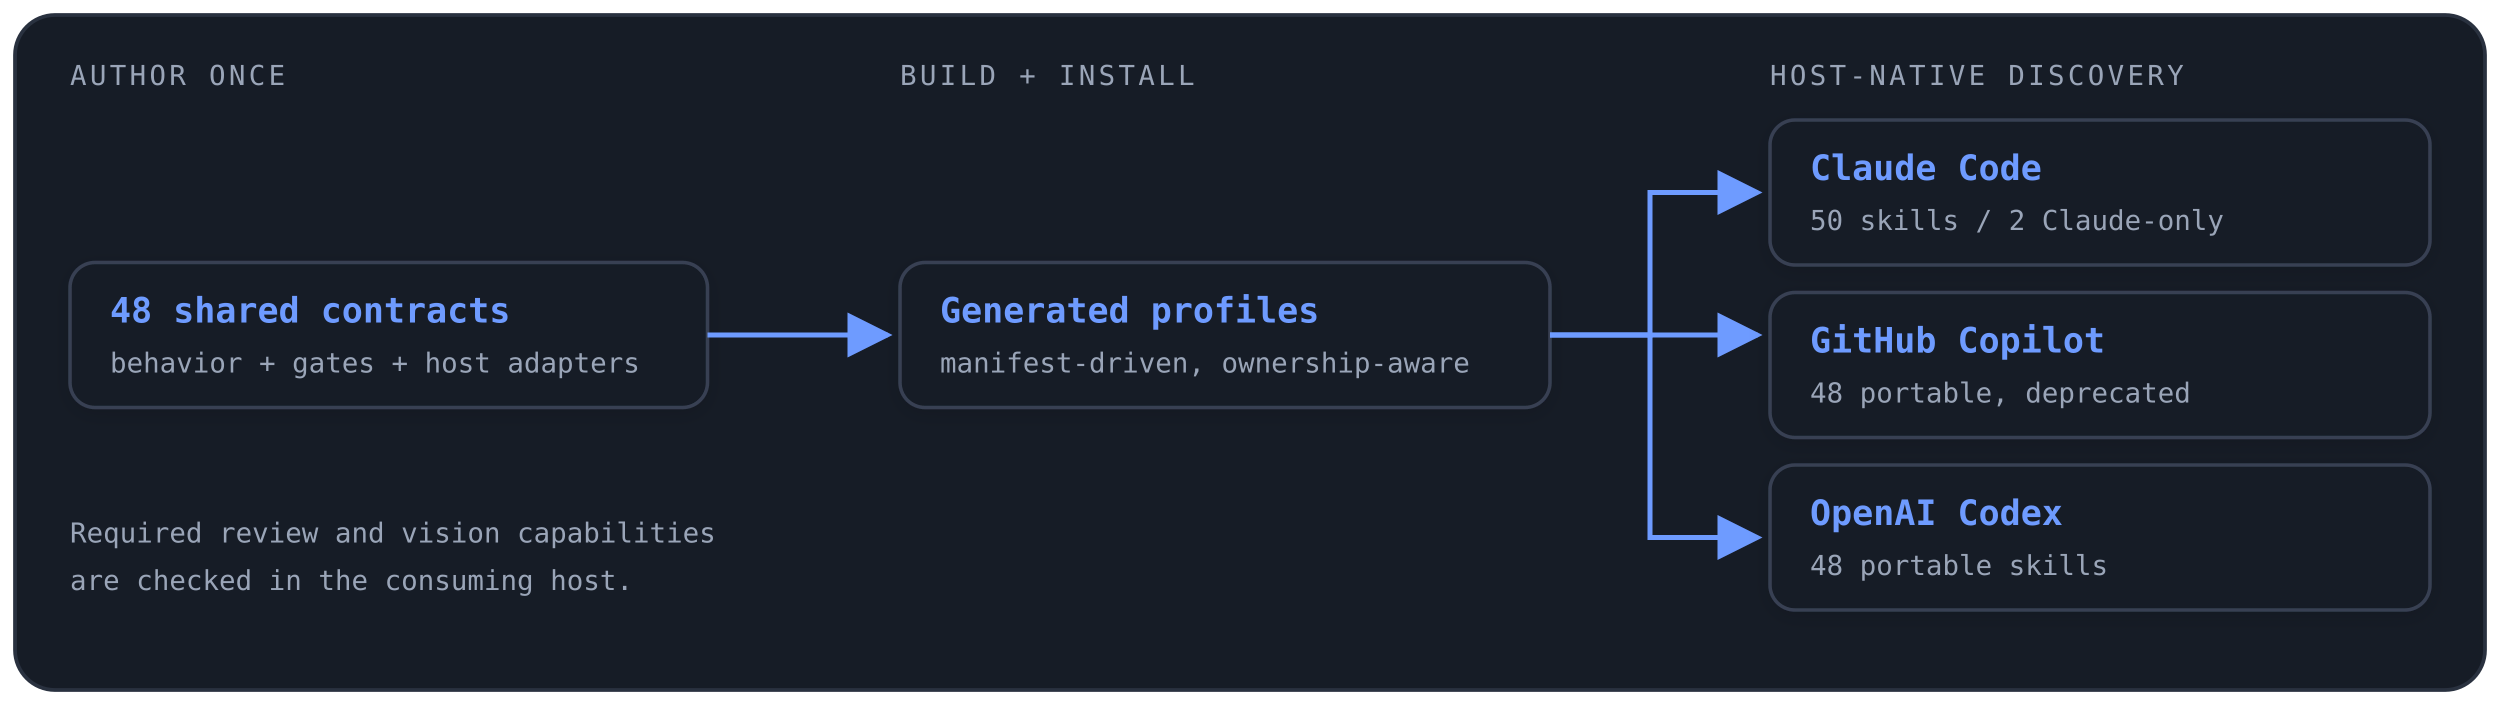
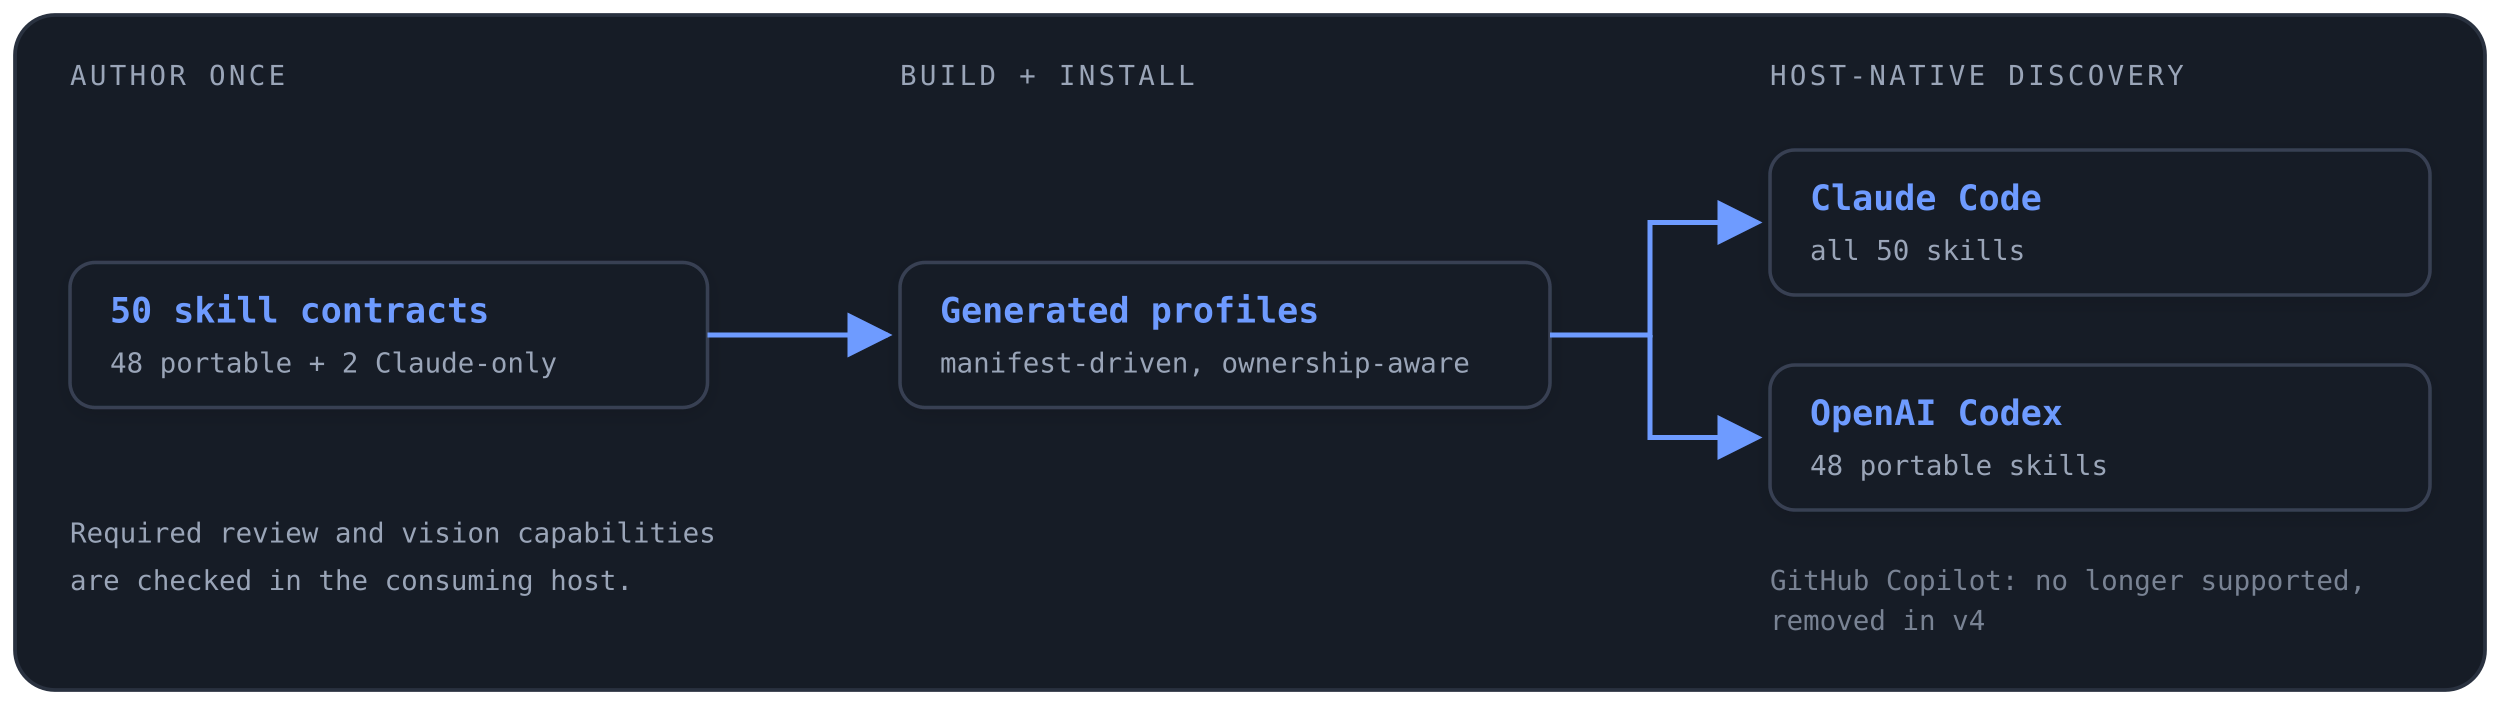
- <svg xmlns="http://www.w3.org/2000/svg" viewBox="0 0 1000 282" font-family="ui-monospace,'Cascadia Code','SF Mono',Consolas,monospace" role="img" aria-label="Shared contracts generate host-native profiles; required capabilities remain explicit">
+ <svg xmlns="http://www.w3.org/2000/svg" viewBox="0 0 1000 282" font-family="ui-monospace,'Cascadia Code','SF Mono',Consolas,monospace" role="img" aria-label="Shared contracts generate host-native profiles for Claude Code and OpenAI Codex; required capabilities remain explicit">
  <defs>
    <marker id="arrow" markerWidth="9" markerHeight="9" refX="8" refY="4.5" orient="auto">
      <path d="M0,0 L9,4.5 L0,9 Z" fill="#6E9BFF" />
    </marker>
    <filter id="shadow" x="-20%" y="-45%" width="140%" height="190%">
      <feDropShadow dx="0" dy="2" stdDeviation="4" flood-opacity=".12" />
    </filter>
  </defs>
-   <style>.node rect{fill:#161C26;stroke:#384153;stroke-width:1.4;filter:url(#shadow)}.name{fill:#6E9BFF;font-size:14px;font-weight:600}.sub{fill:#9AA5B8;font-size:11px}.label{fill:#9AA5B8;font-size:11px;letter-spacing:.12em}.flow{fill:none;stroke:#6E9BFF;stroke-width:2;marker-end:url(#arrow)}</style>
+   <style>.node rect{fill:#161C26;stroke:#384153;stroke-width:1.4;filter:url(#shadow)}.name{fill:#6E9BFF;font-size:14px;font-weight:600}.sub{fill:#9AA5B8;font-size:11px}.label{fill:#9AA5B8;font-size:11px;letter-spacing:.12em}.flow{fill:none;stroke:#6E9BFF;stroke-width:2;marker-end:url(#arrow)}.retired{fill:#9AA5B8;font-size:11px;opacity:.75}</style>
  <rect x="6" y="6" width="988" height="270" rx="16" fill="#161C26" stroke="#29313F" stroke-width="1.5" />
  <text class="label" x="28" y="34">AUTHOR ONCE</text>
  <text class="label" x="360" y="34">BUILD + INSTALL</text>
  <text class="label" x="708" y="34">HOST-NATIVE DISCOVERY</text>
  <g class="node">
    <rect x="28" y="105" width="255" height="58" rx="10" />
-     <text class="name" x="44" y="129">48 shared contracts</text>
-     <text class="sub" x="44" y="149">behavior + gates + host adapters</text>
+     <text class="name" x="44" y="129">50 skill contracts</text>
+     <text class="sub" x="44" y="149">48 portable + 2 Claude-only</text>
  </g>
  <g class="node">
    <rect x="360" y="105" width="260" height="58" rx="10" />
    <text class="name" x="376" y="129">Generated profiles</text>
    <text class="sub" x="376" y="149">manifest-driven, ownership-aware</text>
  </g>
  <path class="flow" d="M283,134 H355" />
-   <path class="flow" d="M620,134 H660 V77 H703" />
-   <path class="flow" d="M620,134 H703" />
-   <path class="flow" d="M660,134 V215 H703" />
+   <path class="flow" d="M620,134 H660 V89 H703" />
+   <path class="flow" d="M660,134 V175 H703" />
  <g class="node">
-     <rect x="708" y="48" width="264" height="58" rx="10" />
-     <text class="name" x="724" y="72">Claude Code</text>
-     <text class="sub" x="724" y="92">50 skills / 2 Claude-only</text>
+     <rect x="708" y="60" width="264" height="58" rx="10" />
+     <text class="name" x="724" y="84">Claude Code</text>
+     <text class="sub" x="724" y="104">all 50 skills</text>
  </g>
  <g class="node">
-     <rect x="708" y="117" width="264" height="58" rx="10" />
-     <text class="name" x="724" y="141">GitHub Copilot</text>
-     <text class="sub" x="724" y="161">48 portable, deprecated</text>
+     <rect x="708" y="146" width="264" height="58" rx="10" />
+     <text class="name" x="724" y="170">OpenAI Codex</text>
+     <text class="sub" x="724" y="190">48 portable skills</text>
  </g>
-   <g class="node">
-     <rect x="708" y="186" width="264" height="58" rx="10" />
-     <text class="name" x="724" y="210">OpenAI Codex</text>
-     <text class="sub" x="724" y="230">48 portable skills</text>
-   </g>
+   <text class="retired" x="708" y="236">GitHub Copilot: no longer supported,</text>
+   <text class="retired" x="708" y="252">removed in v4</text>
  <text class="sub" x="28" y="217">Required review and vision capabilities</text>
  <text class="sub" x="28" y="236">are checked in the consuming host.</text>
</svg>
